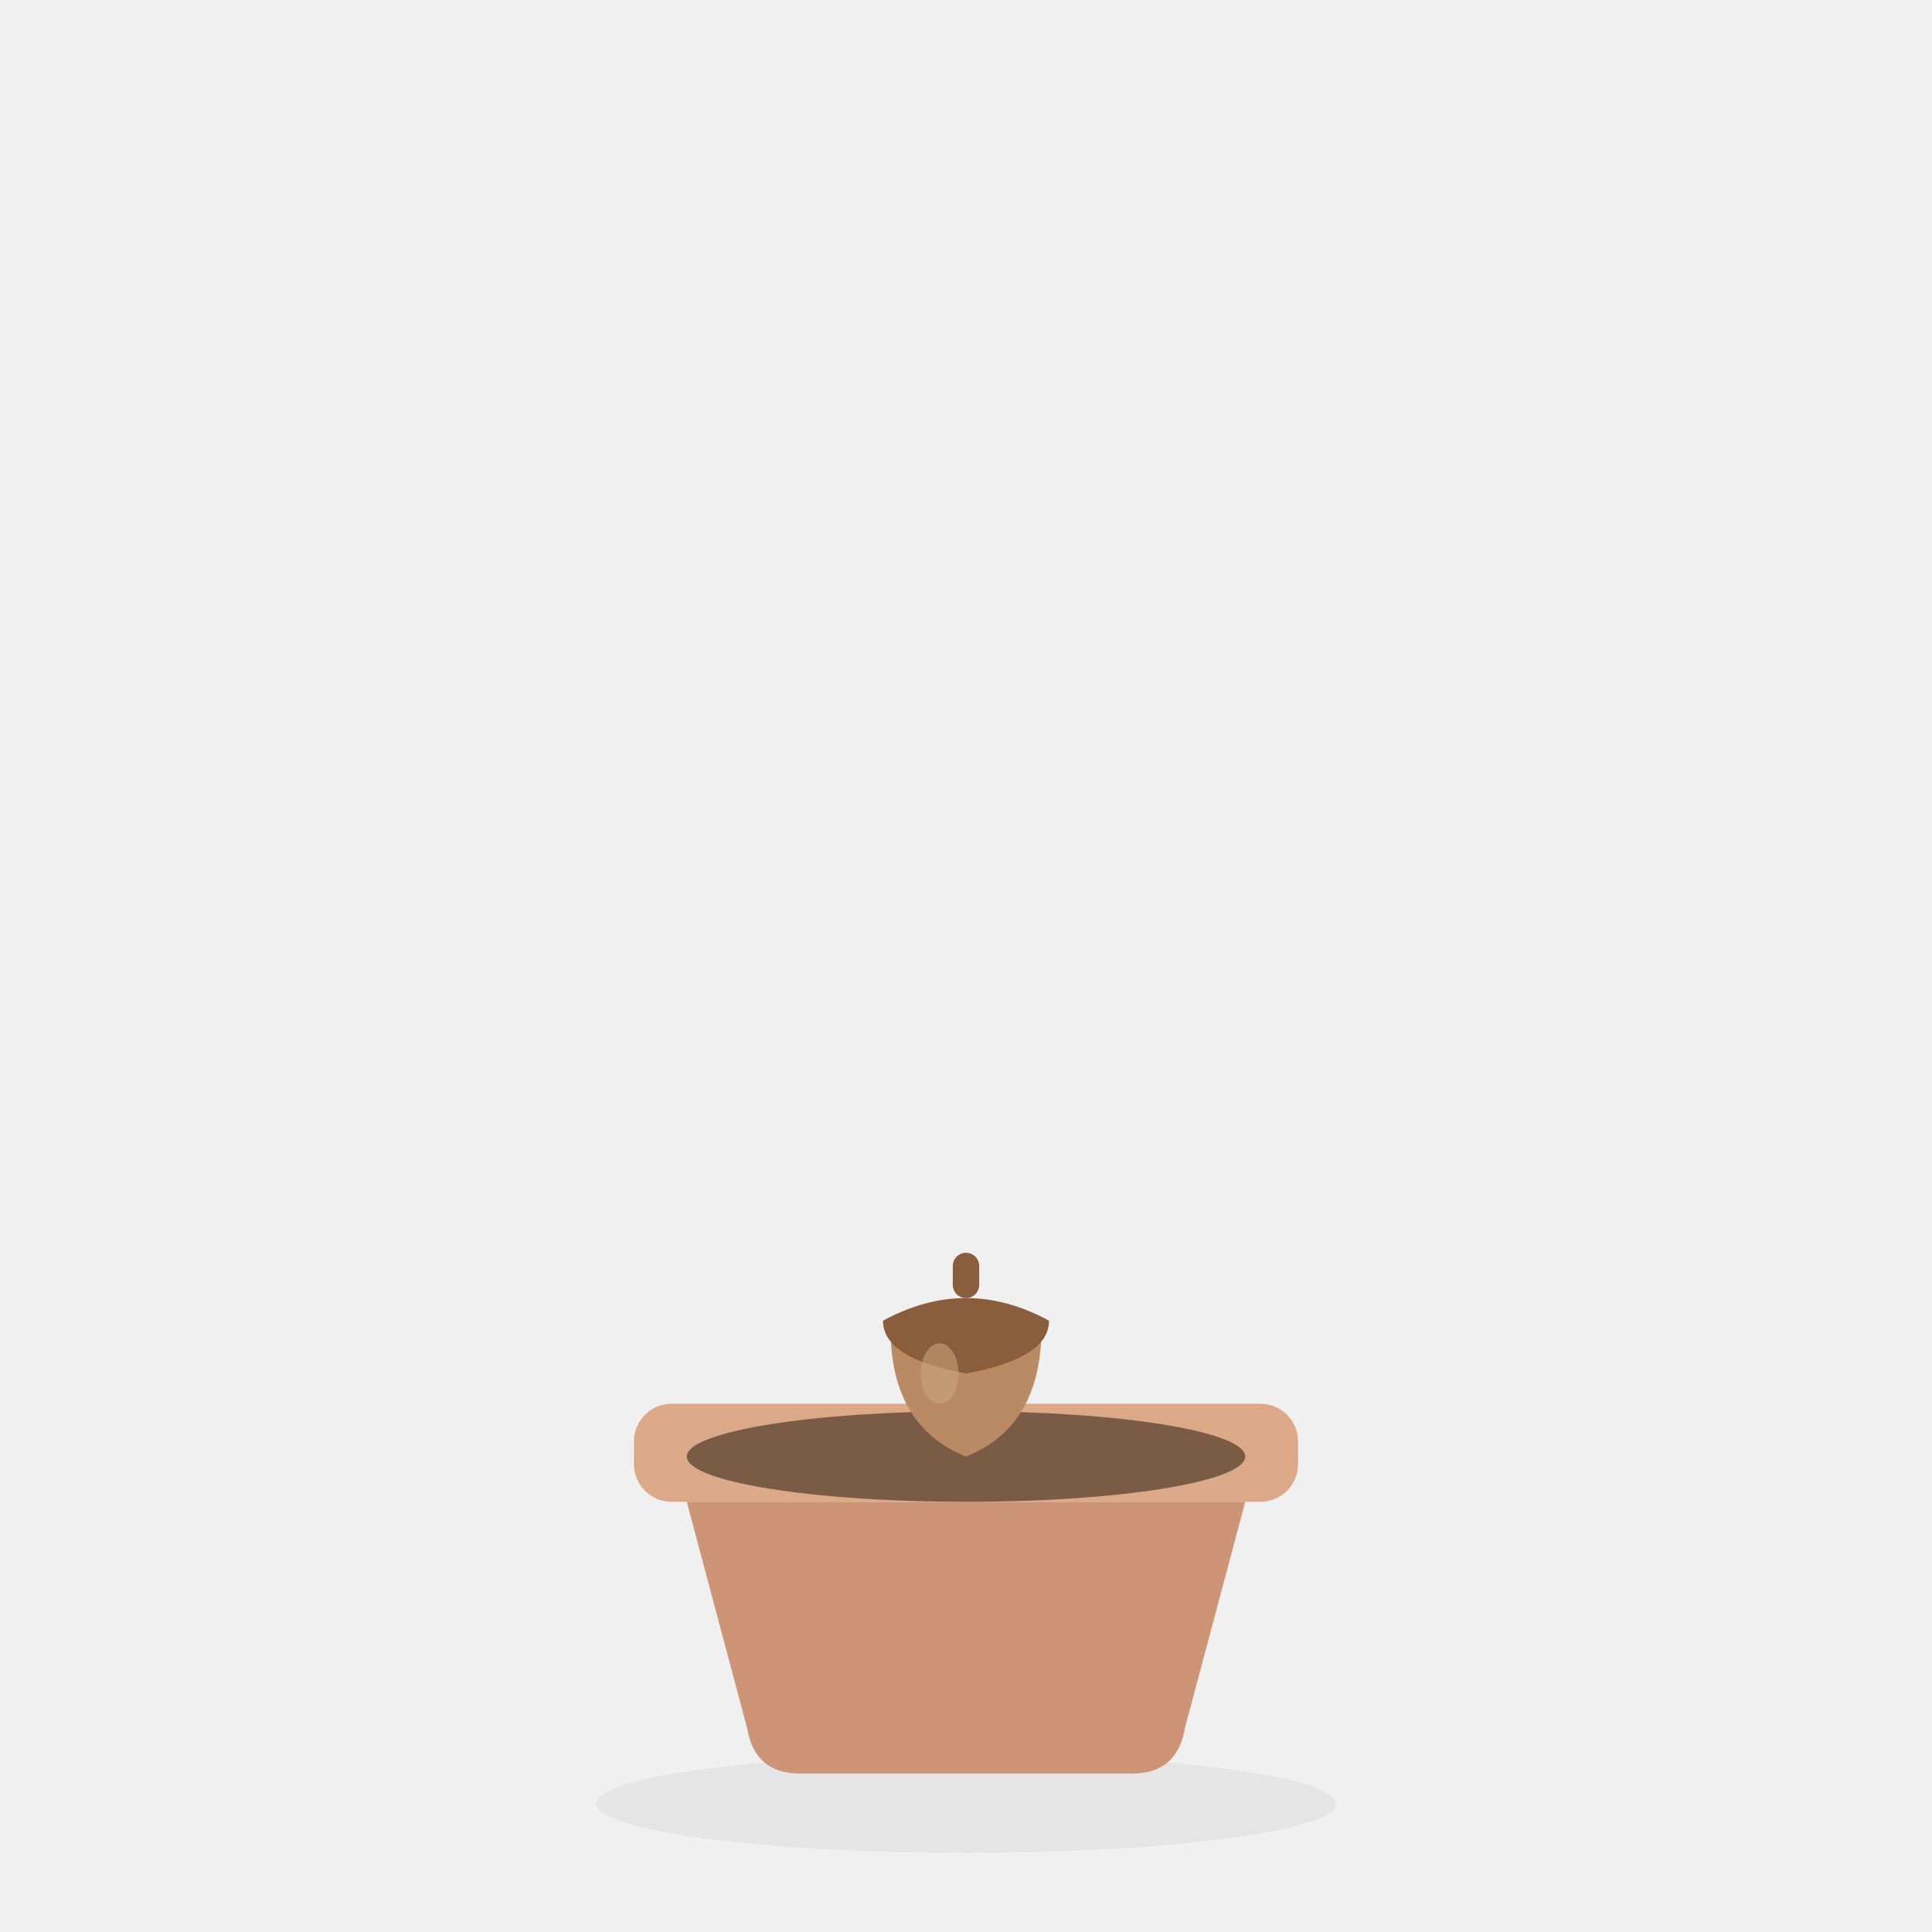
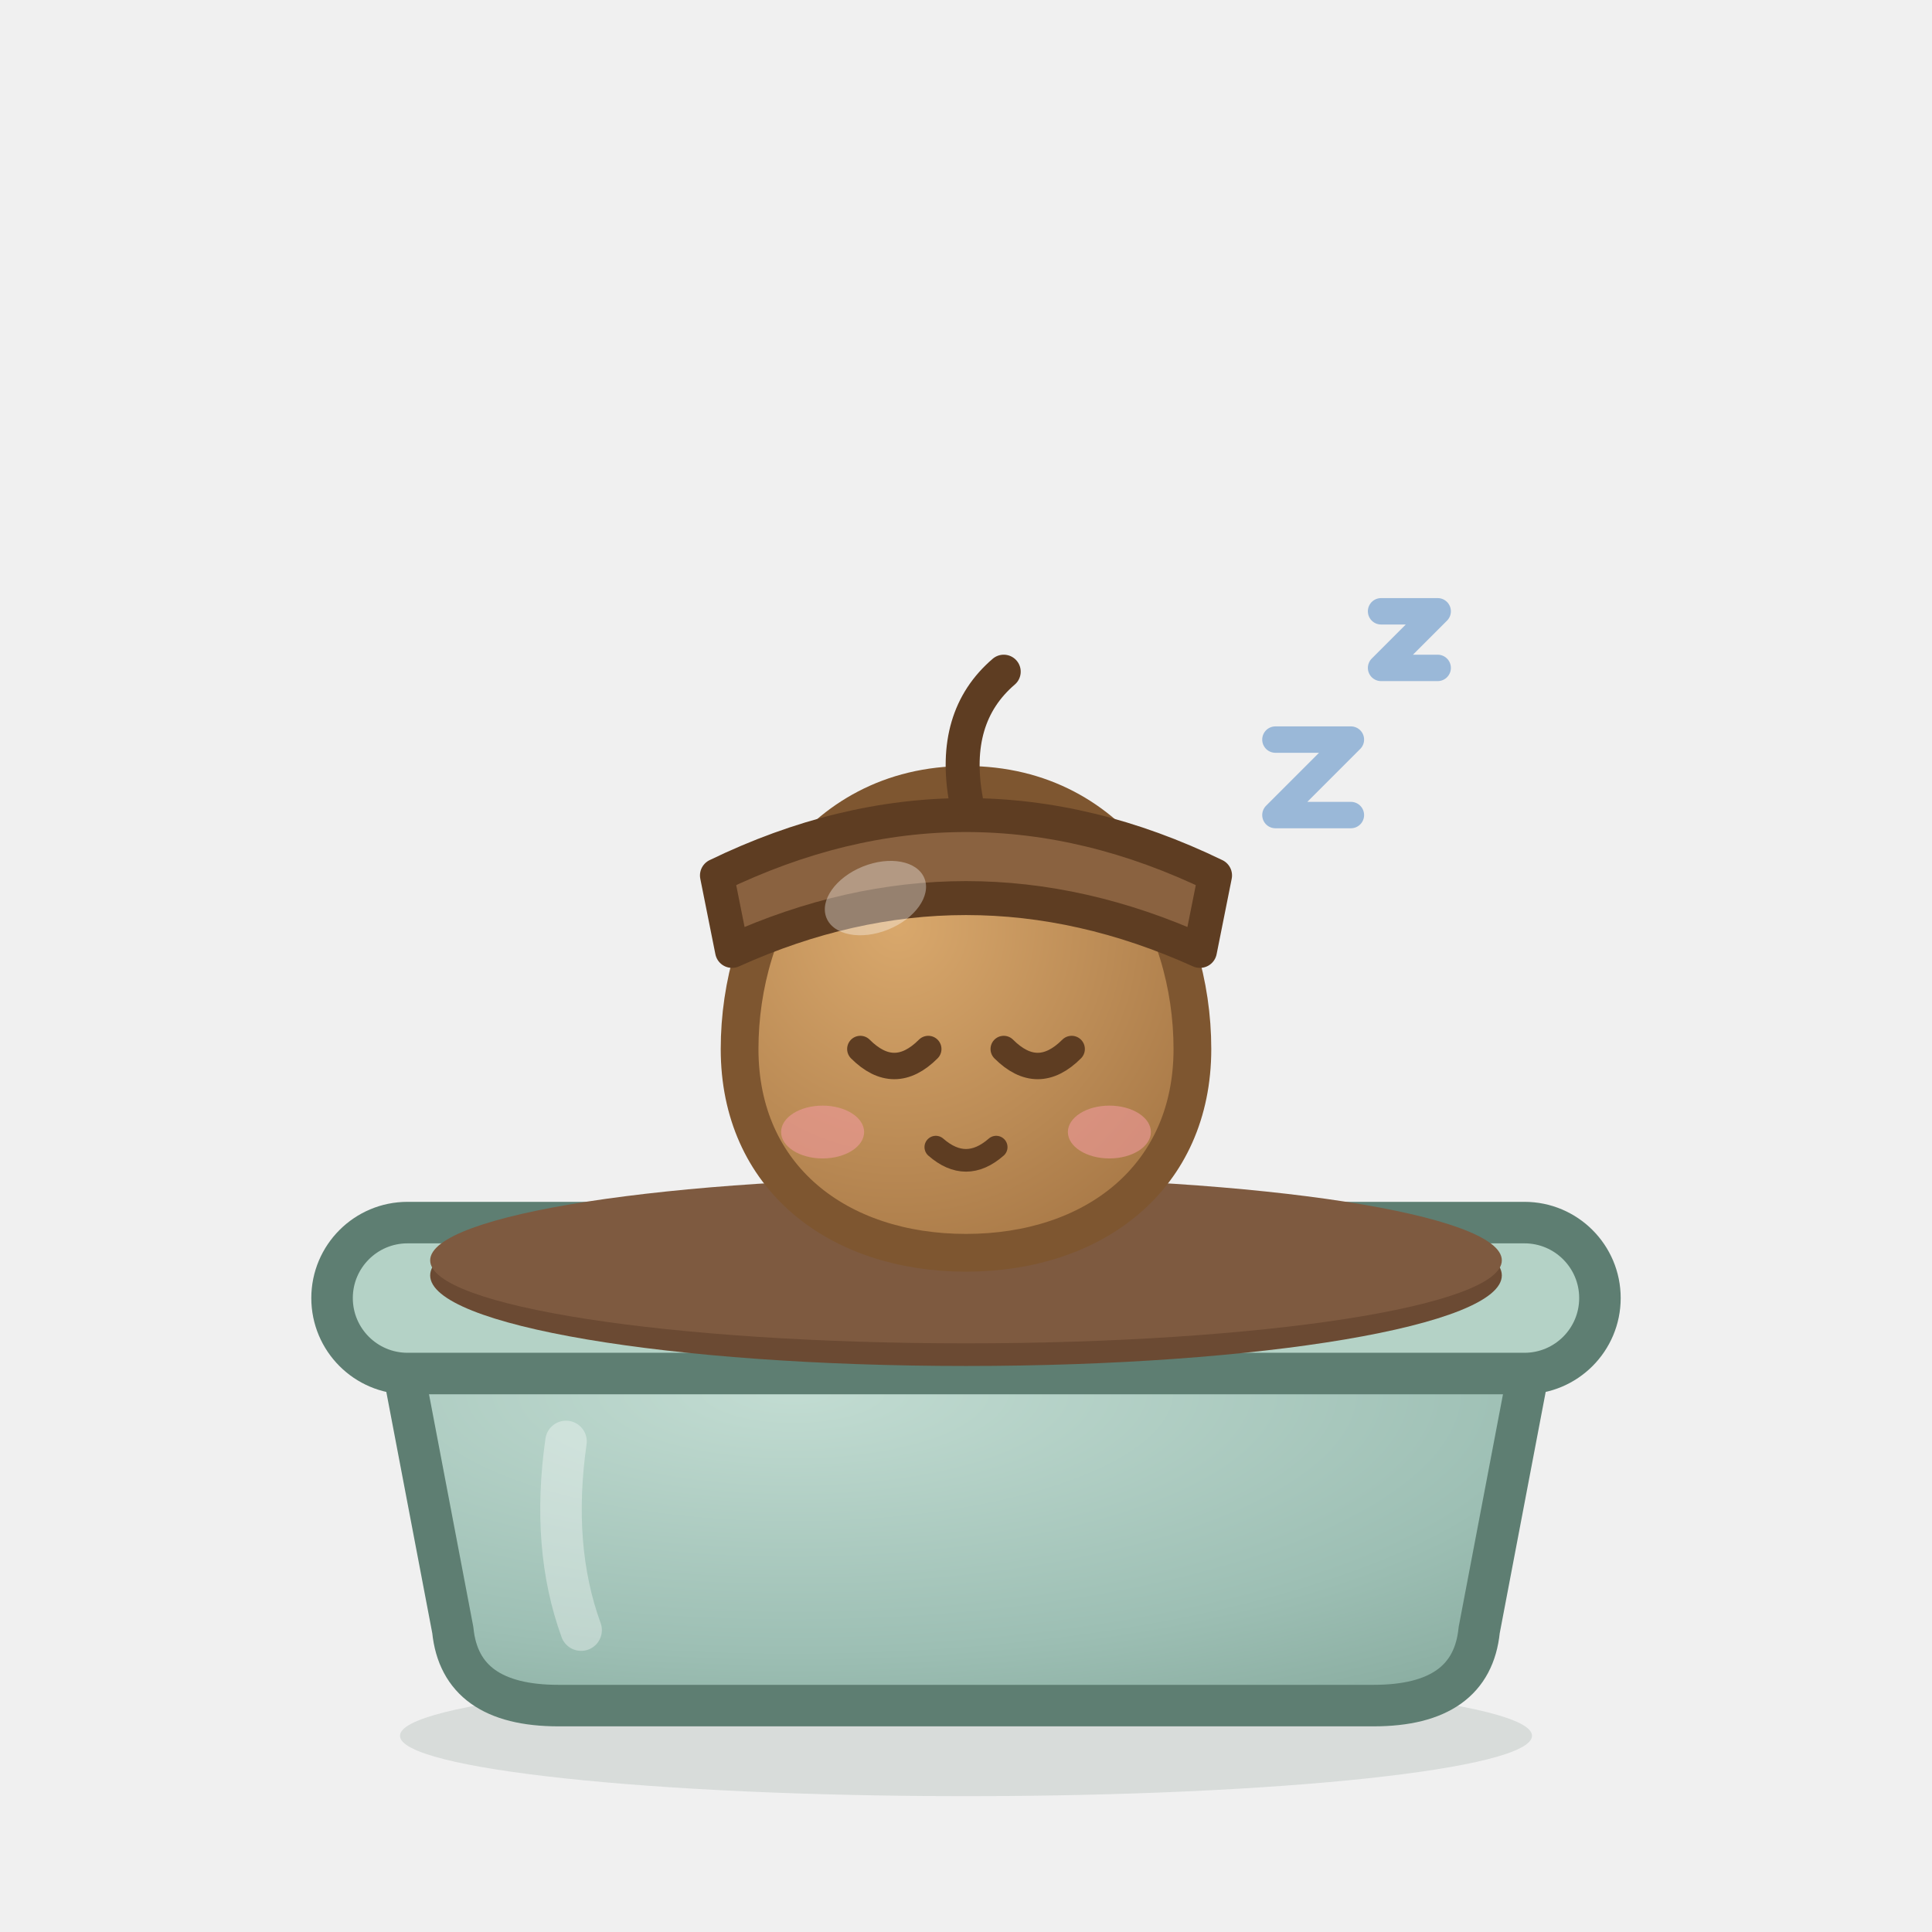
<svg xmlns="http://www.w3.org/2000/svg" viewBox="0 0 512 512" fill="none">
-   <ellipse cx="256" cy="478" rx="98" ry="13" fill="#000000" opacity="0.05" />
-   <rect x="168" y="372" width="176" height="26" rx="10" fill="#DCA988" />
-   <path d="M182 398 L198 458 Q200 470 212 470 L300 470 Q312 470 314 458 L330 398 Z" fill="#CE9476" />
-   <ellipse cx="256" cy="386" rx="74" ry="12" fill="#7A5C46" />
-   <g transform="translate(256 356)">
-     <path d="M-20 -4 Q0 14 20 -4 Q20 22 0 30 Q-20 22 -20 -4 Z" fill="#B98A63" />
-     <path d="M-22 -6 Q0 -18 22 -6 Q22 4 0 8 Q-22 4 -22 -6 Z" fill="#8A5E3C" />
-     <rect x="-3.5" y="-24" width="7" height="12" rx="3.5" fill="#8A5E3C" />
-     <ellipse cx="-7" cy="8" rx="5" ry="8" fill="#CFA67E" opacity="0.55" />
-   </g>
+   <defs>
+     <radialGradient id="bn0-pot" cx="0.35" cy="0.2" r="1.1">
+       <stop offset="0" stop-color="#C2DCD2" />
+       <stop offset="0.6" stop-color="#9DBFB4" />
+       <stop offset="1" stop-color="#7FA396" />
+     </radialGradient>
+     <radialGradient id="bn0-nut" cx="0.35" cy="0.3" r="1">
+       <stop offset="0" stop-color="#D9A86C" />
+       <stop offset="1" stop-color="#9A6B3C" />
+     </radialGradient>
+   </defs>
+   <ellipse cx="256" cy="460" rx="150" ry="16" fill="#3E5C50" opacity="0.14" />
+   <path d="M104 348 L 408 348 L 392 432 Q 390 452 364 452 L 148 452 Q 122 452 120 432 Z" fill="url(#bn0-pot)" stroke="#5E7E72" stroke-width="11" stroke-linejoin="round" />
+   <rect x="88" y="324" width="336" height="40" rx="20" fill="#B4D2C6" stroke="#5E7E72" stroke-width="11" />
+   <path d="M150 382 q-4 28 4 50" stroke="#FFFFFF" stroke-width="11" stroke-linecap="round" opacity="0.35" />
+   <ellipse cx="256" cy="338" rx="142" ry="24" fill="#6B4A33" />
+   <ellipse cx="256" cy="334" rx="142" ry="22" fill="#7E5A40" />
+   <path d="M256 208 C 216 208 196 244 196 278 C 196 312 222 332 256 332 C 290 332 316 312 316 278 C 316 244 296 208 256 208 Z" fill="url(#bn0-nut)" stroke="#7E5630" stroke-width="10" />
+   <path d="M190 232 Q 256 200 322 232 L 318 252 Q 256 224 194 252 Z" fill="#8A6240" stroke="#5E3D22" stroke-width="9" stroke-linejoin="round" />
+   <path d="M256 212 q-4 -22 10 -34" stroke="#5E3D22" stroke-width="9" fill="none" stroke-linecap="round" />
+   <path d="M228 278 q9 9 18 0 M266 278 q9 9 18 0" stroke="#5E3D22" stroke-width="7" fill="none" stroke-linecap="round" />
+   <path d="M248 304 q8 7 16 0" stroke="#5E3D22" stroke-width="6" fill="none" stroke-linecap="round" />
+   <ellipse cx="218" cy="300" rx="11" ry="7" fill="#F09A9C" opacity="0.6" />
+   <ellipse cx="294" cy="300" rx="11" ry="7" fill="#F09A9C" opacity="0.6" />
+   <ellipse cx="232" cy="238" rx="14" ry="9" fill="#FFFFFF" opacity="0.35" transform="rotate(-22 232 238)" />
+   <path d="M338 196 l20 0 -20 20 20 0 M366 162 l15 0 -15 15 15 0" stroke="#9AB8D8" stroke-width="7" fill="none" stroke-linecap="round" stroke-linejoin="round" />
</svg>
